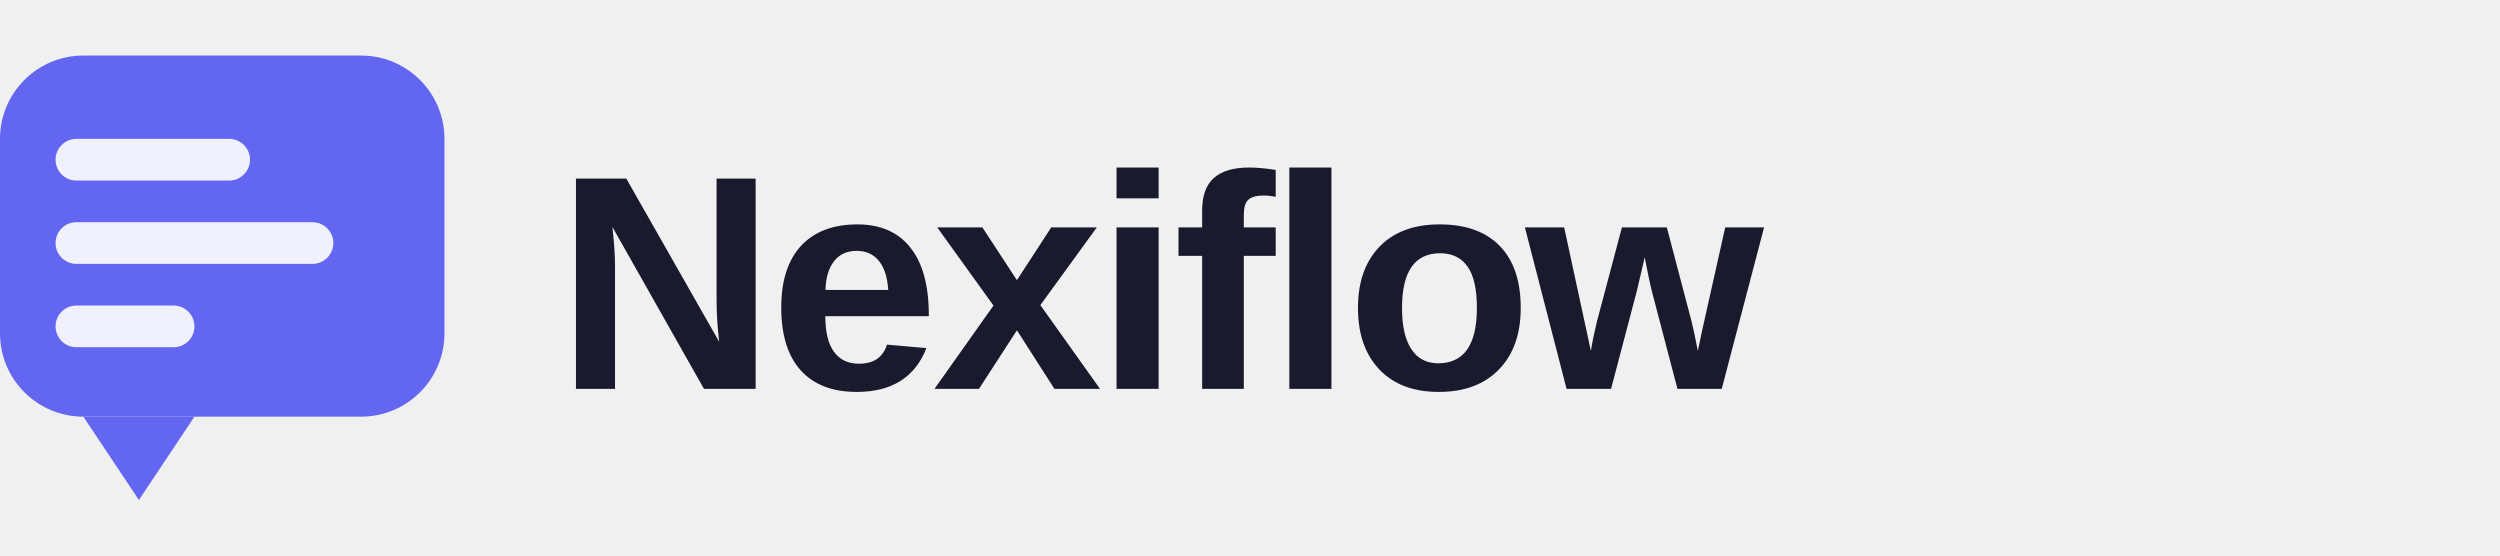
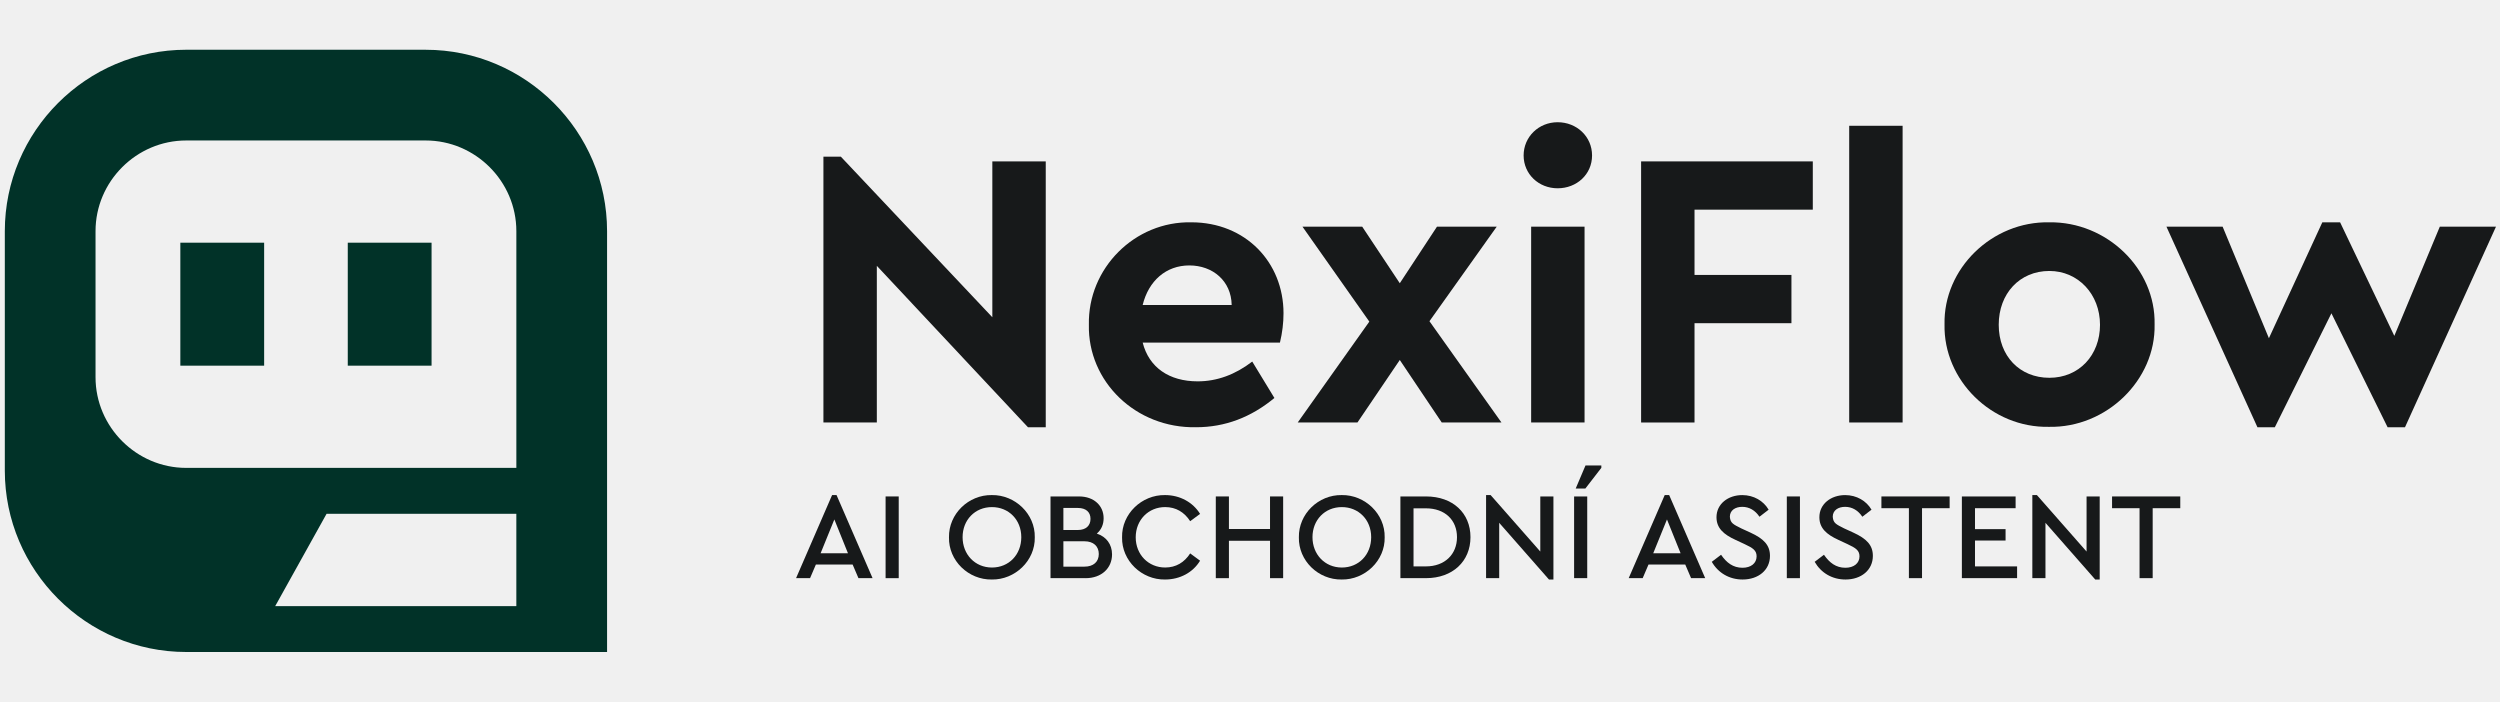
- <svg xmlns="http://www.w3.org/2000/svg" viewBox="0 0 180 40" width="180" height="40">
-   <rect x="0" y="4" width="32" height="26" rx="6" fill="#6366f1" />
-   <rect x="4" y="10" width="14" height="3" rx="1.5" fill="white" opacity="0.9" />
-   <rect x="4" y="16" width="20" height="3" rx="1.5" fill="white" opacity="0.9" />
-   <rect x="4" y="22" width="10" height="3" rx="1.5" fill="white" opacity="0.9" />
-   <polygon points="6,30 14,30 10,36" fill="#6366f1" />
-   <text x="40" y="28" font-family="'Segoe UI', Arial, sans-serif" font-size="22" font-weight="700" fill="#1a1a2e" letter-spacing="-0.5">Nexiflow</text>
+ <svg xmlns="http://www.w3.org/2000/svg" id="Layer_1" data-name="Layer 1" viewBox="0 0 1588.65 445.94">
+   <defs>
+     <style>
+       .cls-1 {
+         fill: #17191a;
+       }
+ 
+       .cls-2 {
+         fill: #013228;
+         fill-rule: evenodd;
+       }
+     </style>
+   </defs>
+   <g>
+     <path class="cls-2" d="M220.99,154.22h53.25v78.15h-53.25v-78.15ZM114.6,154.22h53.25v78.15h-53.25v-78.15Z" />
+     <path class="cls-2" d="M270.5,31.61H118.33c-31.72,0-60.56,12.96-81.43,33.84C16.03,86.33,3.06,115.16,3.06,146.89v152.16c0,31.72,12.96,60.55,33.84,81.43,20.88,20.88,49.71,33.84,81.43,33.84h267.44V146.89c0-31.73-12.96-60.56-33.84-81.43-20.88-20.88-49.71-33.84-81.43-33.84M207.53,326.49h120.58v58.67h-153.23l32.65-58.67ZM118.33,89.27h152.17c15.81,0,30.22,6.5,40.67,16.95,10.45,10.45,16.95,24.86,16.95,40.67v150.43H118.33c-15.81,0-30.21-6.5-40.67-16.95-10.46-10.45-16.95-24.86-16.95-40.67v-92.81c0-15.81,6.49-30.22,16.95-40.67,10.45-10.45,24.85-16.95,40.67-16.95Z" />
+   </g>
+   <g>
+     <g>
+       <path class="cls-1" d="M664.53,102.56v168.93h-11.31l-96.03-102.56v99.55h-33.94V99.54h11.06l96.28,102.06v-99.04h33.94Z" />
+       <path class="cls-1" d="M726.12,217.69c4.02,15.84,16.84,24.64,34.94,24.64,12.32,0,23.88-4.27,34.69-12.57l14.08,23.13c-14.83,12.32-31.42,18.6-49.77,18.6-38.46.75-68.88-29.16-68.12-65.11-.75-35.95,29.16-65.86,65.11-65.11,34.44,0,58.57,25.39,58.57,57.82,0,6.03-.75,12.32-2.26,18.6h-87.23ZM782.68,193.81c-.25-15.33-12.07-25.14-26.9-25.14s-25.89,9.8-29.66,25.14h56.56Z" />
+       <path class="cls-1" d="M916.16,268.47l-26.65-39.72-26.9,39.72h-37.96l45.5-64.1-42.48-60.33h37.96l23.88,35.95,23.63-35.95h37.96l-42.74,60.08,45.75,64.35h-37.96Z" />
+       <path class="cls-1" d="M989.82,77.67c12.07,0,21.87,9.05,21.87,21.12s-9.8,20.86-21.87,20.86-21.62-9.05-21.62-20.86,9.55-21.12,21.62-21.12ZM972.98,144.04h33.94v124.43h-33.94v-124.43Z" />
+       <path class="cls-1" d="M1042.86,102.56h109.1v30.67h-75.16v41.48h61.59v30.67h-61.59v63.1h-33.94V102.56Z" />
+       <path class="cls-1" d="M1175.09,79.93h33.94v188.54h-33.94V79.93Z" />
+       <path class="cls-1" d="M1302.29,141.27c36.45-.5,67.62,29.41,66.87,64.86.75,35.44-30.67,65.86-67.12,65.11-36.45.75-67.12-29.66-66.37-65.11-.75-35.45,30.17-65.61,66.62-64.86ZM1302.29,172.19c-18.85,0-32.18,14.33-32.18,34.19s13.32,33.69,32.18,33.69,32.18-14.33,32.18-33.69-13.83-34.19-32.18-34.19Z" />
+       <path class="cls-1" d="M1586.1,144.04l-57.82,127.45h-11.06l-35.7-72.4-35.95,72.4h-11.06l-57.82-127.45h35.7l29.41,70.89,33.94-73.65h11.31l34.44,72.15,28.91-69.38h35.7Z" />
+     </g>
+     <g>
+       <path class="cls-1" d="M541.83,358.74h-23.37l-3.7,8.65h-8.89l22.89-52.79h2.83l22.89,52.79h-8.97l-3.7-8.65ZM530.19,330.1l-8.73,21.48h17.39l-8.65-21.48Z" />
+       <path class="cls-1" d="M562.76,315.47h8.34v51.93h-8.34v-51.93Z" />
+       <path class="cls-1" d="M630.26,314.6c14.71-.24,27.62,11.96,27.3,26.83.31,14.87-12.59,27.06-27.3,26.83-14.87.24-27.54-11.96-27.22-26.83-.24-14.87,12.43-27.06,27.22-26.83ZM630.34,322.24c-10.78,0-18.65,8.18-18.65,19.12s7.87,19.28,18.65,19.28,18.65-8.18,18.65-19.28-8.03-19.12-18.65-19.12Z" />
+       <path class="cls-1" d="M689.82,367.4h-22.26v-51.93h18.17c9.36,0,15.58,5.82,15.58,13.85,0,4.01-1.5,7.32-4.33,9.76,6.06,1.97,9.68,6.84,9.68,13.22,0,8.73-6.69,15.11-16.84,15.11ZM675.74,322.79v14h9.21c5.11,0,8.02-2.75,8.02-7.08s-2.91-6.92-8.02-6.92h-9.21ZM689.11,343.95h-13.37v16.13h13.37c5.74,0,9.13-3.07,9.13-8.02s-3.38-8.1-9.13-8.1Z" />
+       <path class="cls-1" d="M740.33,314.6c9.52,0,17.78,4.64,22.27,11.96l-6.29,4.64c-3.7-5.74-9.05-8.97-15.89-8.97-10.62,0-18.72,8.18-18.72,19.2s8.1,19.2,18.72,19.2c6.85,0,12.19-3.23,15.89-8.97l6.29,4.64c-4.41,7.32-12.59,11.96-22.27,11.96-14.79.24-27.62-11.96-27.3-26.83-.31-14.87,12.51-27.06,27.3-26.83Z" />
+       <path class="cls-1" d="M772.59,315.47h8.34v20.69h26.12v-20.69h8.34v51.93h-8.34v-23.76h-26.12v23.76h-8.34v-51.93Z" />
+       <path class="cls-1" d="M852.6,314.6c14.71-.24,27.62,11.96,27.3,26.83.31,14.87-12.59,27.06-27.3,26.83-14.87.24-27.54-11.96-27.22-26.83-.24-14.87,12.43-27.06,27.22-26.83ZM852.68,322.24c-10.78,0-18.65,8.18-18.65,19.12s7.87,19.28,18.65,19.28,18.65-8.18,18.65-19.28-8.03-19.12-18.65-19.12Z" />
+       <path class="cls-1" d="M889.9,315.47h16.29c16.99,0,28.24,10.54,28.24,25.88s-11.33,26.04-28.24,26.04h-16.29v-51.93ZM906.11,359.92c12.04,0,19.75-7.71,19.75-18.57s-7.63-18.33-19.75-18.33h-7.87v36.9h7.87Z" />
+       <path class="cls-1" d="M987.14,315.47v52.79h-2.83l-31.63-36.03v35.17h-8.34v-52.79h2.91l31.55,35.88v-35.01h8.34Z" />
+       <path class="cls-1" d="M1000.28,315.47h8.34v51.93h-8.34v-51.93ZM1007.52,295.8h10.07v1.49l-10.15,13.14h-6.14l6.21-14.63Z" />
+       <path class="cls-1" d="M1070.93,358.74h-23.37l-3.7,8.65h-8.89l22.89-52.79h2.83l22.89,52.79h-8.97l-3.7-8.65ZM1059.29,330.1l-8.73,21.48h17.39l-8.65-21.48Z" />
+       <path class="cls-1" d="M1093.67,352.53c3.46,5.04,7.63,8.26,13.61,8.26,5.35,0,8.97-2.83,8.97-7.24,0-3.7-2.2-5.27-7.63-7.79l-5.74-2.67c-7.55-3.46-12.12-7.47-12.12-14.4,0-8.5,7.4-14.08,16.37-14.08,7.32,0,13.53,3.7,16.76,9.28l-5.82,4.48c-2.75-4.09-6.53-6.29-10.94-6.29s-7.87,2.2-7.87,6.29c.31,4.09,2.12,4.8,7.24,7.4l5.82,2.67c8.42,3.86,12.43,7.95,12.43,14.79,0,9.05-7.4,15.03-17.39,15.03-8.5,0-15.58-4.25-19.59-11.25l5.9-4.48Z" />
+       <path class="cls-1" d="M1135.45,315.47h8.34v51.93h-8.34v-51.93Z" />
+       <path class="cls-1" d="M1159.05,352.53c3.46,5.04,7.63,8.26,13.61,8.26,5.35,0,8.97-2.83,8.97-7.24,0-3.7-2.2-5.27-7.63-7.79l-5.74-2.67c-7.55-3.46-12.12-7.47-12.12-14.4,0-8.5,7.4-14.08,16.37-14.08,7.32,0,13.53,3.7,16.76,9.28l-5.82,4.48c-2.75-4.09-6.53-6.29-10.94-6.29s-7.87,2.2-7.87,6.29c.31,4.09,2.12,4.8,7.24,7.4l5.82,2.67c8.42,3.86,12.43,7.95,12.43,14.79,0,9.05-7.4,15.03-17.39,15.03-8.5,0-15.58-4.25-19.59-11.25l5.9-4.48Z" />
+       <path class="cls-1" d="M1213.03,322.94h-17.47v-7.47h43.35v7.47h-17.54v44.45h-8.34v-44.45Z" />
+       <path class="cls-1" d="M1246.7,315.47h34.14v7.47h-25.81v13.3h19.43v7.24h-19.43v16.44h26.75v7.47h-35.09v-51.93Z" />
+       <path class="cls-1" d="M1334.27,315.47v52.79h-2.83l-31.63-36.03v35.17h-8.34v-52.79h2.91l31.55,35.88v-35.01h8.34Z" />
+       <path class="cls-1" d="M1359.6,322.94h-17.47v-7.47h43.35v7.47h-17.54v44.45h-8.34v-44.45Z" />
+     </g>
+   </g>
</svg>
